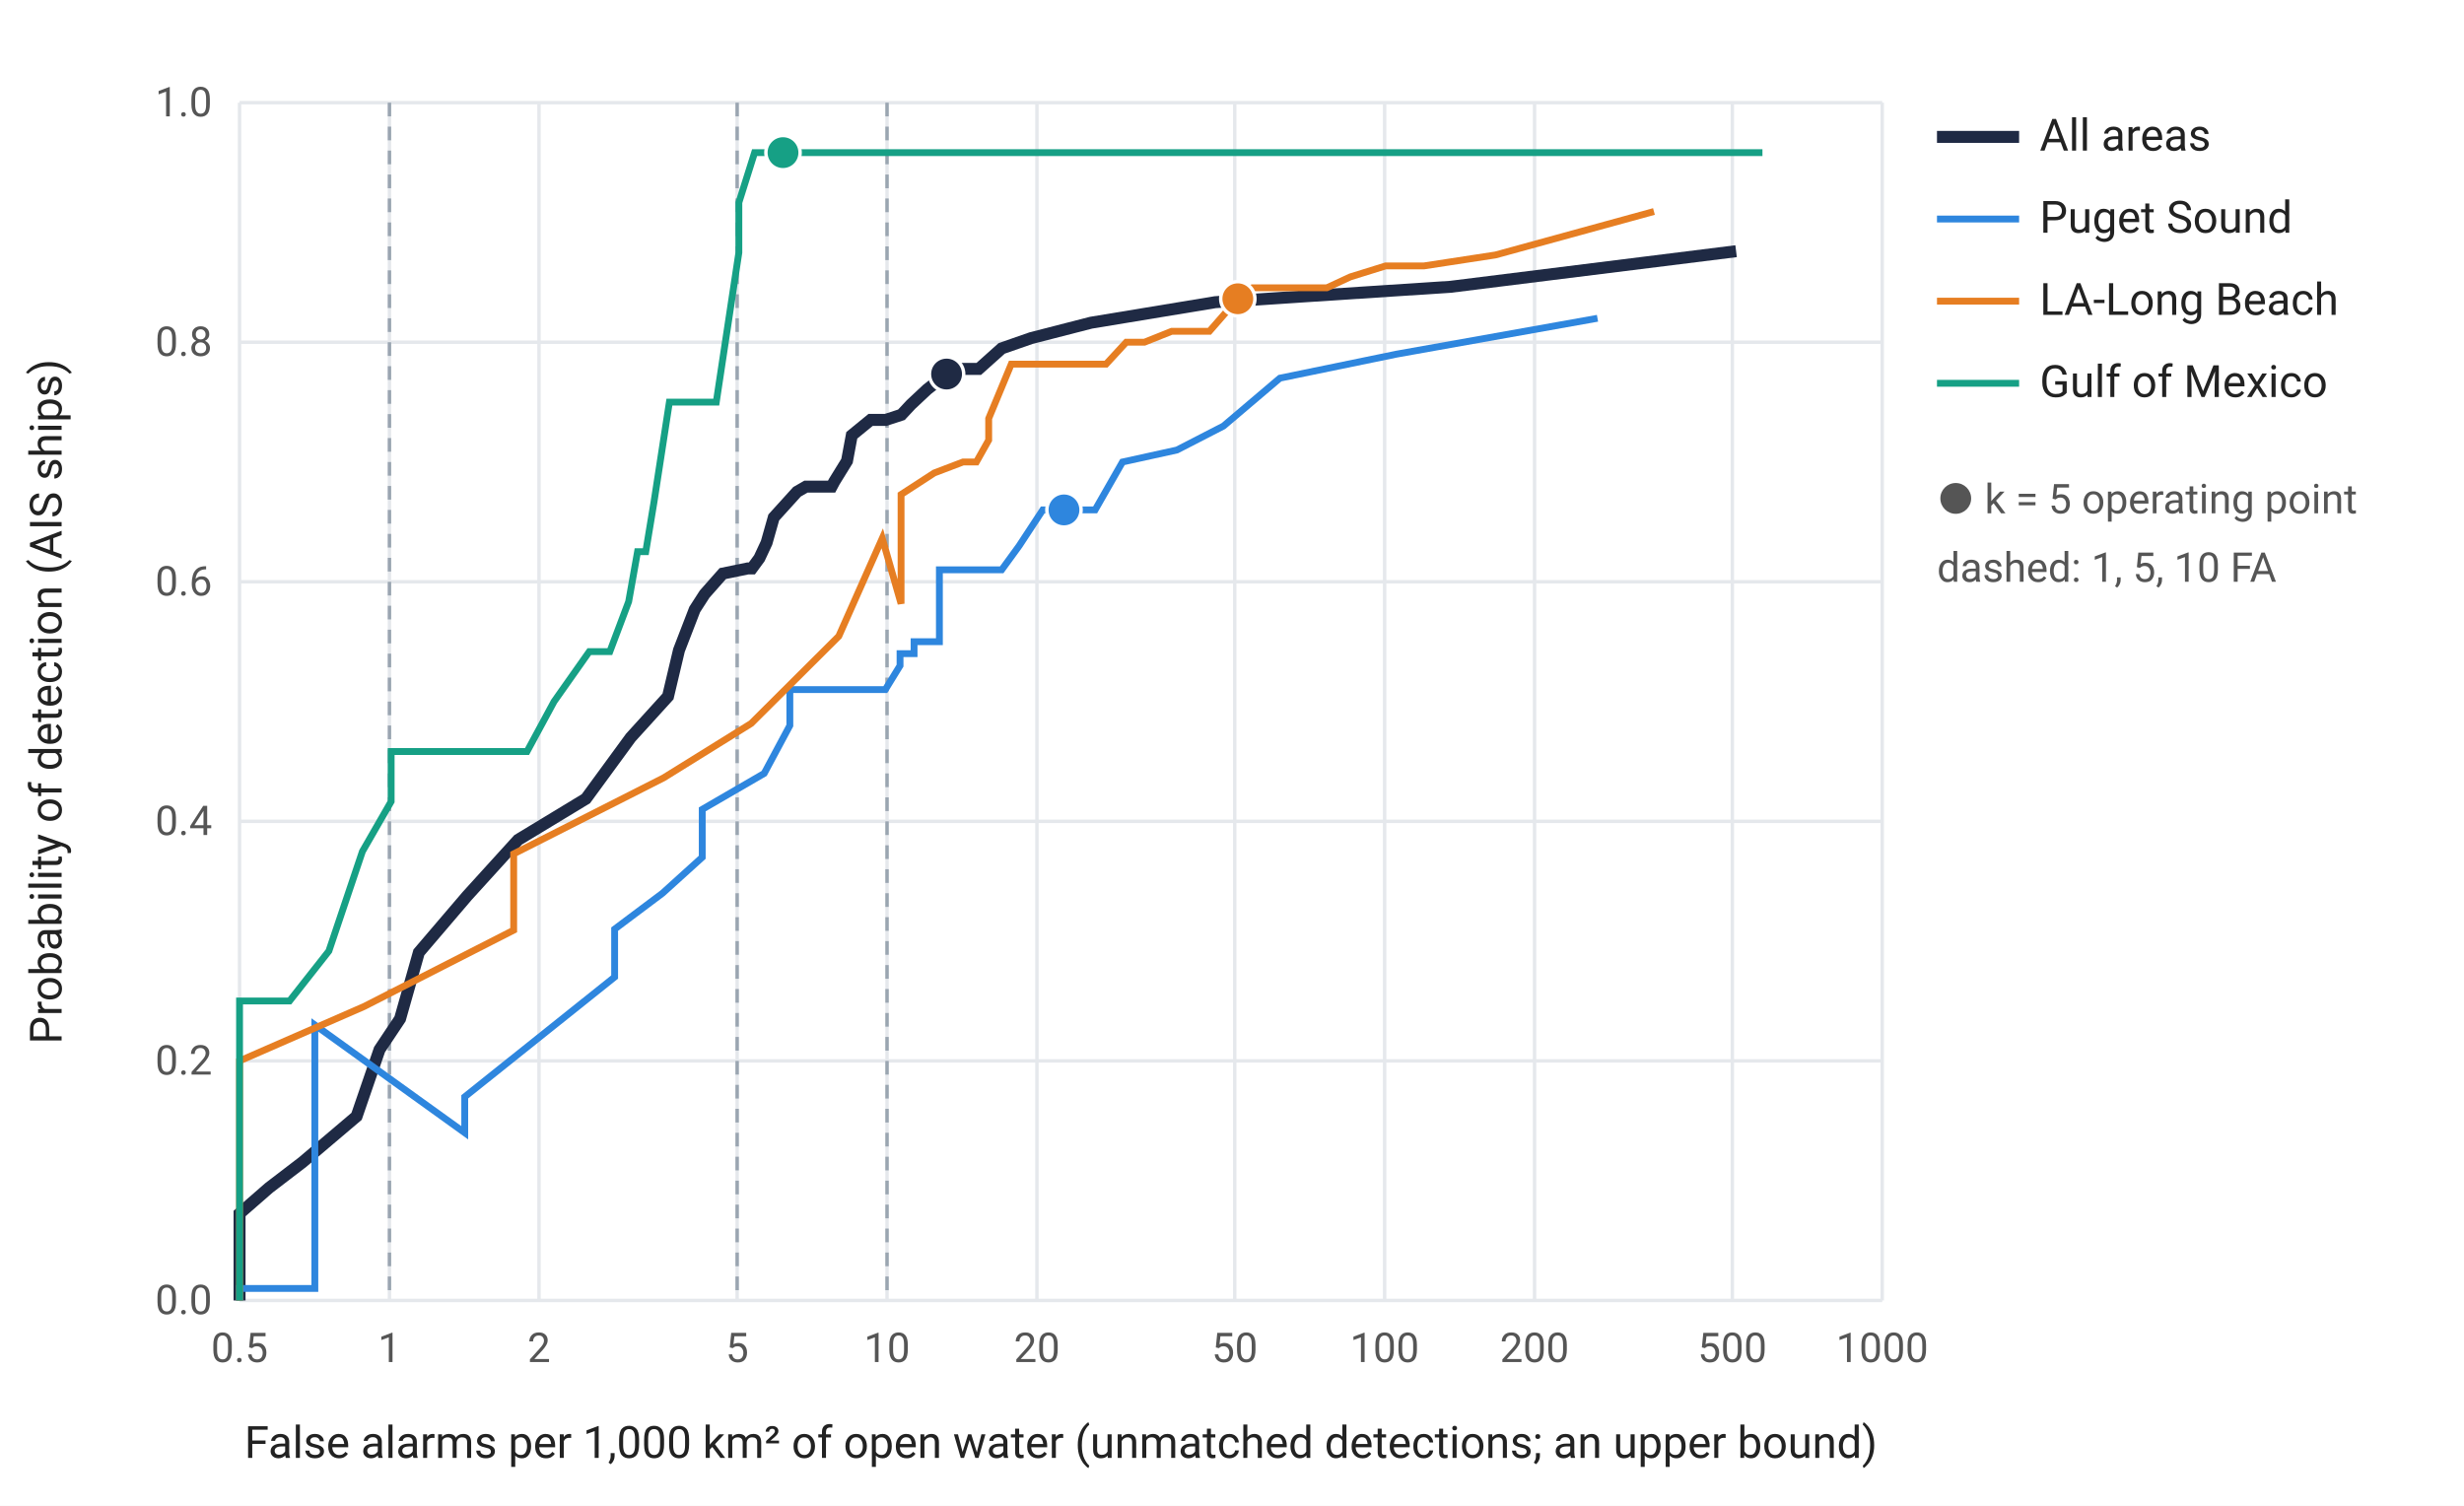
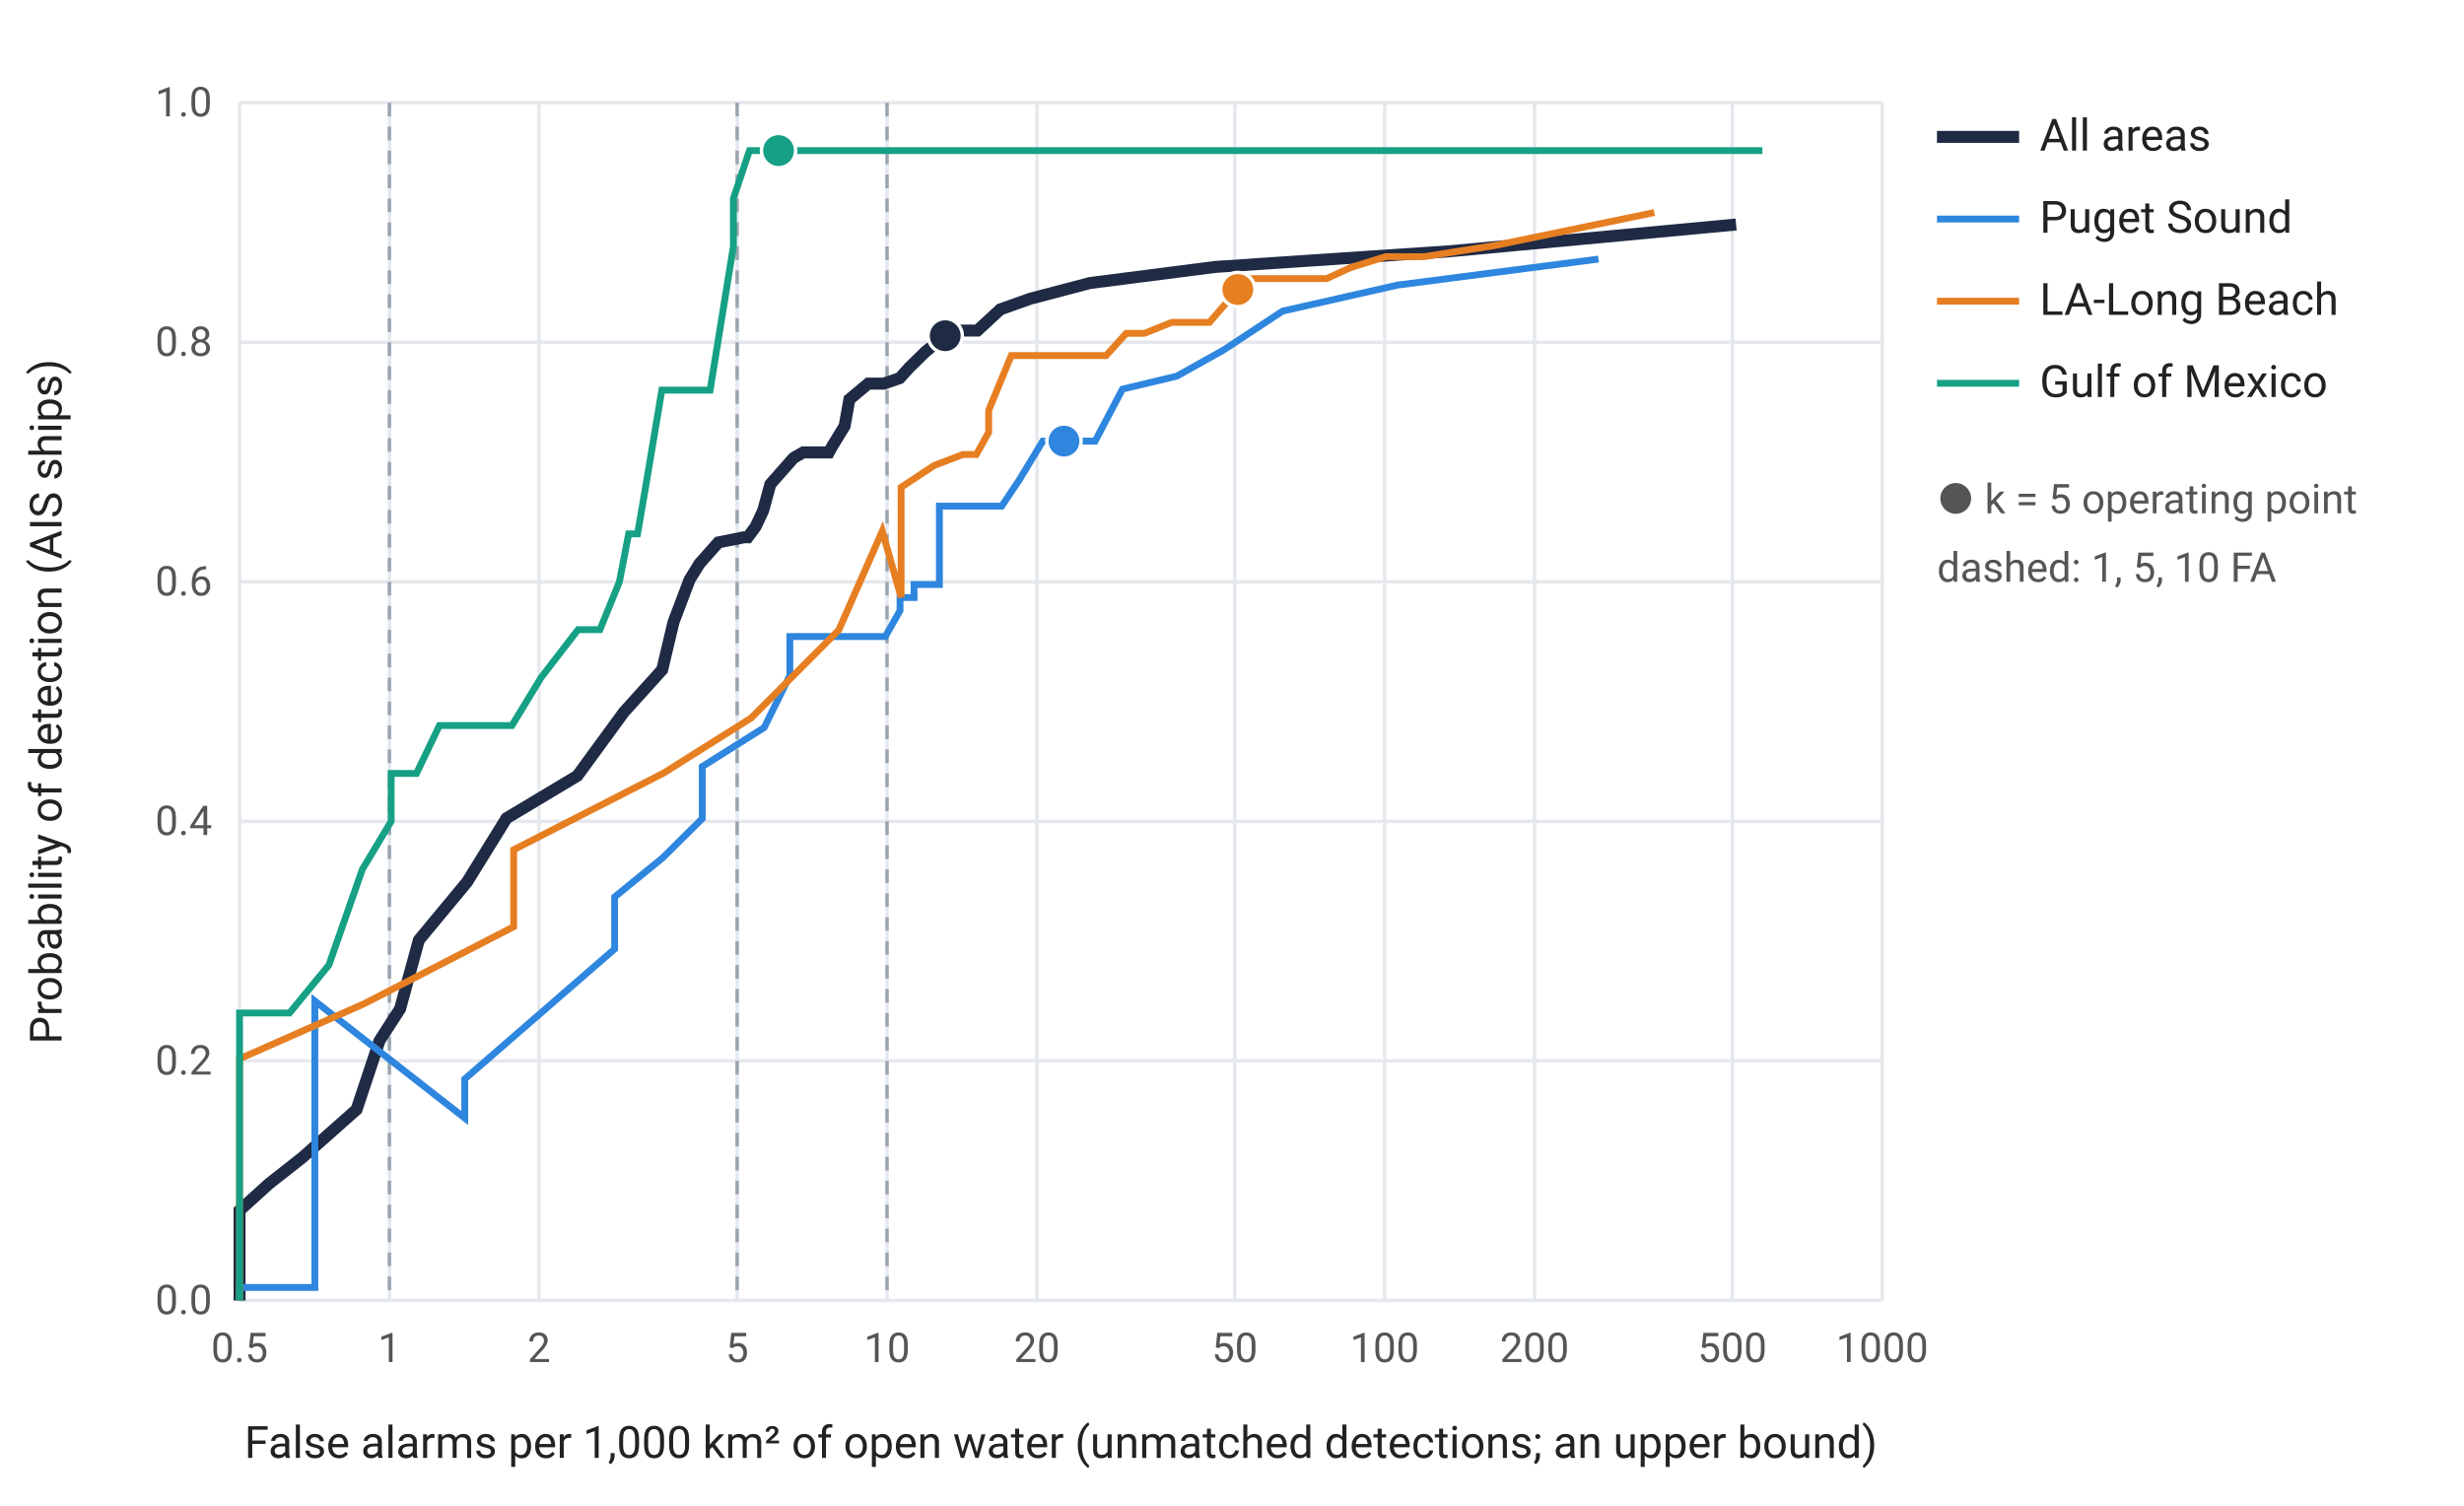
<svg xmlns="http://www.w3.org/2000/svg" viewBox="0 0 720 440" width="720" height="440" font-family="system-ui, -apple-system, Segoe UI, Roboto, sans-serif">
  <rect width="720" height="440" fill="#ffffff" />
  <line x1="70.0" y1="30" x2="70.0" y2="380" stroke="#e5e8ec" />
  <text x="70.0" y="398" font-size="12" text-anchor="middle" fill="#555">0.5</text>
  <line x1="113.8" y1="30" x2="113.8" y2="380" stroke="#e5e8ec" />
  <text x="113.8" y="398" font-size="12" text-anchor="middle" fill="#555">1</text>
  <line x1="157.5" y1="30" x2="157.5" y2="380" stroke="#e5e8ec" />
  <text x="157.5" y="398" font-size="12" text-anchor="middle" fill="#555">2</text>
  <line x1="215.4" y1="30" x2="215.4" y2="380" stroke="#e5e8ec" />
  <text x="215.4" y="398" font-size="12" text-anchor="middle" fill="#555">5</text>
  <line x1="259.2" y1="30" x2="259.2" y2="380" stroke="#e5e8ec" />
  <text x="259.2" y="398" font-size="12" text-anchor="middle" fill="#555">10</text>
  <line x1="303.0" y1="30" x2="303.0" y2="380" stroke="#e5e8ec" />
  <text x="303.0" y="398" font-size="12" text-anchor="middle" fill="#555">20</text>
  <line x1="360.8" y1="30" x2="360.8" y2="380" stroke="#e5e8ec" />
  <text x="360.8" y="398" font-size="12" text-anchor="middle" fill="#555">50</text>
  <line x1="404.6" y1="30" x2="404.6" y2="380" stroke="#e5e8ec" />
  <text x="404.6" y="398" font-size="12" text-anchor="middle" fill="#555">100</text>
  <line x1="448.4" y1="30" x2="448.4" y2="380" stroke="#e5e8ec" />
  <text x="448.4" y="398" font-size="12" text-anchor="middle" fill="#555">200</text>
  <line x1="506.2" y1="30" x2="506.2" y2="380" stroke="#e5e8ec" />
  <text x="506.2" y="398" font-size="12" text-anchor="middle" fill="#555">500</text>
  <line x1="550.0" y1="30" x2="550.0" y2="380" stroke="#e5e8ec" />
  <text x="550.0" y="398" font-size="12" text-anchor="middle" fill="#555">1000</text>
  <line x1="70" y1="380.0" x2="550" y2="380.0" stroke="#e5e8ec" />
  <text x="62" y="384.0" font-size="12" text-anchor="end" fill="#555">0.0</text>
  <line x1="70" y1="310.0" x2="550" y2="310.0" stroke="#e5e8ec" />
  <text x="62" y="314.0" font-size="12" text-anchor="end" fill="#555">0.2</text>
  <line x1="70" y1="240.0" x2="550" y2="240.0" stroke="#e5e8ec" />
  <text x="62" y="244.0" font-size="12" text-anchor="end" fill="#555">0.4</text>
  <line x1="70" y1="170.0" x2="550" y2="170.0" stroke="#e5e8ec" />
  <text x="62" y="174.0" font-size="12" text-anchor="end" fill="#555">0.6</text>
  <line x1="70" y1="100.0" x2="550" y2="100.0" stroke="#e5e8ec" />
  <text x="62" y="104.0" font-size="12" text-anchor="end" fill="#555">0.8</text>
  <line x1="70" y1="30.0" x2="550" y2="30.0" stroke="#e5e8ec" />
  <text x="62" y="34.0" font-size="12" text-anchor="end" fill="#555">1.0</text>
  <line x1="113.8" y1="30" x2="113.8" y2="380" stroke="#9aa5b1" stroke-dasharray="4 3" />
  <line x1="215.4" y1="30" x2="215.4" y2="380" stroke="#9aa5b1" stroke-dasharray="4 3" />
  <line x1="259.2" y1="30" x2="259.2" y2="380" stroke="#9aa5b1" stroke-dasharray="4 3" />
-   <polyline fill="none" stroke="#1f2a44" stroke-width="3.5" points="70.0,380.0 70.0,380.0 70.0,380.0 70.0,380.0 70.0,380.0 70.0,380.0 70.0,380.0 70.0,378.5 70.0,378.5 70.0,378.5 70.0,377.0 70.0,375.5 70.0,374.0 70.0,371.0 70.0,369.5 70.0,368.0 70.0,359.1 70.0,354.6 78.6,347.1 88.4,339.6 104.2,326.2 110.9,306.7 116.9,297.7 122.4,278.3 136.5,261.8 151.4,245.4 171.2,233.4 184.3,215.5 195.2,203.5 198.4,190.0 203.0,178.1 205.9,173.6 211.2,167.6 218.5,166.1 219.7,166.1 221.9,163.1 224.0,158.6 226.1,151.2 232.9,143.7 235.5,142.2 235.5,142.2 243.0,142.2 243.8,140.7 247.5,134.7 248.9,127.2 254.4,122.7 258.8,122.7 263.4,121.2 266.2,118.2 270.9,113.8 276.6,109.3 279.8,107.8 286.0,107.8 292.7,101.8 301.3,98.8 318.8,94.3 355.1,88.3 423.9,83.8 507.3,73.4" />
-   <circle cx="276.6" cy="109.3" r="5" fill="#1f2a44" stroke="#fff" />
+   <polyline fill="none" stroke="#1f2a44" stroke-width="3.5" points="70.0,380.0 70.0,380.0 70.0,380.0 70.0,380.0 70.0,380.0 70.0,380.0 70.0,380.0 70.0,378.5 70.0,378.5 70.0,378.5 70.0,376.9 70.0,375.4 70.0,373.8 70.0,370.7 70.0,369.2 70.0,367.6 70.0,358.3 70.0,353.7 78.6,345.9 88.4,338.2 104.2,324.2 110.9,304.1 116.9,294.8 122.4,274.7 136.5,257.7 148.0,239.1 168.7,226.7 182.3,208.1 193.5,195.7 196.8,181.8 201.5,169.4 204.4,164.7 209.9,158.5 217.4,157.0 218.5,157.0 220.8,153.9 223.0,149.2 225.1,141.5 231.9,133.8 234.7,132.2 234.7,132.2 242.2,132.2 243.0,130.7 246.8,124.5 248.2,116.7 253.7,112.1 258.2,112.1 262.9,110.5 265.7,107.4 270.4,102.8 276.2,98.1 279.3,96.6 285.6,96.6 292.3,90.4 301.0,87.3 318.5,82.7 355.1,78.0 423.9,73.4 507.3,65.6" />
+   <circle cx="276.2" cy="98.1" r="5" fill="#1f2a44" stroke="#fff" />
  <line x1="566" y1="40" x2="590" y2="40" stroke="#1f2a44" stroke-width="3.5" />
  <text x="596" y="44" font-size="13" fill="#222">All areas</text>
-   <polyline fill="none" stroke="#2e86de" stroke-width="2" points="70.0,380.0 70.0,380.0 70.0,380.0 70.0,380.0 70.0,380.0 70.0,380.0 70.0,380.0 70.0,380.0 70.0,380.0 70.0,380.0 70.0,380.0 70.0,376.5 70.0,376.5 70.0,376.5 70.0,376.5 92.0,376.5 92.0,369.5 92.0,362.5 92.0,352.0 92.0,345.0 92.0,299.5 135.8,331.0 135.8,320.5 135.8,320.5 179.6,285.5 179.6,271.5 193.6,261.0 205.2,250.5 205.2,236.5 223.3,226.0 230.8,212.0 230.8,208.5 230.8,201.5 254.0,201.5 258.7,201.5 258.7,201.5 263.0,194.5 263.0,191.0 267.1,191.0 267.1,187.5 267.1,187.5 274.5,187.5 274.5,184.0 274.5,180.5 274.5,166.5 281.2,166.5 290.0,166.5 292.7,166.5 297.8,159.5 304.7,149.0 310.9,149.0 314.7,149.0 320.0,149.0 328.0,135.0 343.9,131.5 357.5,124.5 374.0,110.5 408.0,103.5 466.8,93.0" />
-   <circle cx="310.9" cy="149.0" r="5" fill="#2e86de" stroke="#fff" />
+   <polyline fill="none" stroke="#2e86de" stroke-width="2" points="70.0,380.0 70.0,380.0 70.0,380.0 70.0,380.0 70.0,380.0 70.0,380.0 70.0,380.0 70.0,380.0 70.0,380.0 70.0,380.0 70.0,380.0 70.0,376.2 70.0,376.2 70.0,376.2 70.0,376.2 92.0,376.2 92.0,368.6 92.0,361.0 92.0,349.6 92.0,342.0 92.0,292.5 135.8,326.7 135.8,315.3 135.8,315.3 179.6,277.3 179.6,262.1 193.6,250.7 205.2,239.2 205.2,224.0 223.3,212.6 230.8,197.4 230.8,193.6 230.8,186.0 254.0,186.0 258.7,186.0 258.7,186.0 263.0,178.4 263.0,174.6 267.1,174.6 267.1,170.8 267.1,170.8 274.5,170.8 274.5,167.0 274.5,163.2 274.5,147.9 281.2,147.9 290.0,147.9 292.7,147.9 297.8,140.3 304.7,128.9 310.9,128.9 314.7,128.9 320.0,128.9 328.0,113.7 343.9,109.9 357.5,102.3 374.8,90.9 408.4,83.3 467.1,75.7" />
+   <circle cx="310.9" cy="128.9" r="5" fill="#2e86de" stroke="#fff" />
  <line x1="566" y1="64" x2="590" y2="64" stroke="#2e86de" stroke-width="2" />
  <text x="596" y="68" font-size="13" fill="#222">Puget Sound</text>
-   <polyline fill="none" stroke="#e67e22" stroke-width="2" points="70.0,380.0 70.0,380.0 70.0,380.0 70.0,380.0 70.0,380.0 70.0,380.0 70.0,380.0 70.0,380.0 70.0,380.0 70.0,380.0 70.0,380.0 70.0,380.0 70.0,380.0 70.0,380.0 70.0,376.8 70.0,376.8 70.0,364.1 70.0,360.9 70.0,354.5 70.0,348.2 70.0,338.6 70.0,310.0 106.4,294.1 150.1,271.8 150.1,249.5 193.9,227.3 219.5,211.4 245.1,185.9 257.8,157.3 263.3,176.4 263.3,144.5 273.0,138.2 281.4,135.0 285.3,135.0 285.3,135.0 288.9,128.6 288.9,128.6 288.9,122.3 295.5,106.4 298.6,106.4 298.6,106.4 314.5,106.4 316.8,106.4 319.0,106.4 323.2,106.4 329.1,100.0 334.4,100.0 342.4,96.8 345.3,96.8 353.4,96.8 361.7,87.3 366.0,84.1 377.3,84.1 387.7,84.1 394.6,80.9 404.9,77.7 416.1,77.7 437.0,74.5 483.3,61.8" />
-   <circle cx="361.7" cy="87.3" r="5" fill="#e67e22" stroke="#fff" />
+   <polyline fill="none" stroke="#e67e22" stroke-width="2" points="70.0,380.0 70.0,380.0 70.0,380.0 70.0,380.0 70.0,380.0 70.0,380.0 70.0,380.0 70.0,380.0 70.0,380.0 70.0,380.0 70.0,380.0 70.0,380.0 70.0,380.0 70.0,380.0 70.0,376.8 70.0,376.8 70.0,363.9 70.0,360.7 70.0,354.3 70.0,347.9 70.0,338.3 70.0,309.4 106.4,293.3 150.1,270.8 150.1,248.3 193.9,225.9 219.5,209.8 245.1,184.1 257.8,155.2 263.3,174.5 263.3,142.4 273.0,136.0 281.4,132.8 285.3,132.8 285.3,132.8 288.9,126.3 288.9,126.3 288.9,119.9 295.5,103.9 298.6,103.9 298.6,103.9 314.5,103.9 316.8,103.9 319.0,103.9 323.2,103.9 329.1,97.4 334.4,97.4 342.4,94.2 345.3,94.2 353.4,94.2 361.7,84.6 366.0,81.4 377.3,81.4 387.7,81.4 394.6,78.2 404.9,75.0 416.1,75.0 437.0,71.7 483.4,62.1" />
+   <circle cx="361.7" cy="84.6" r="5" fill="#e67e22" stroke="#fff" />
  <line x1="566" y1="88" x2="590" y2="88" stroke="#e67e22" stroke-width="2" />
  <text x="596" y="92" font-size="13" fill="#222">LA-Long Beach</text>
-   <polyline fill="none" stroke="#16a085" stroke-width="2" points="70.0,380.0 70.0,380.0 70.0,380.0 70.0,380.0 70.0,380.0 70.0,380.0 70.0,380.0 70.0,365.4 70.0,365.4 70.0,365.4 70.0,350.8 70.0,350.8 70.0,336.2 70.0,307.1 70.0,307.1 70.0,292.5 70.0,292.5 70.0,292.5 84.6,292.5 96.1,277.9 105.9,248.8 114.3,234.2 114.3,219.6 121.7,219.6 121.7,219.6 134.4,219.6 154.0,219.6 161.9,205.0 172.2,190.4 175.3,190.4 178.2,190.4 178.2,190.4 183.7,175.8 186.3,161.2 186.3,161.2 188.7,161.2 191.1,146.7 195.6,117.5 203.8,117.5 207.5,117.5 207.5,117.5 209.3,117.5 209.3,117.5 215.9,73.8 215.9,59.2 220.5,44.6 222.0,44.6 224.8,44.6 226.1,44.6 226.1,44.6 228.8,44.6 230.0,44.6 230.0,44.6 230.0,44.6 234.9,44.6 266.4,44.6 333.2,44.6 424.4,44.6 515.0,44.6" />
-   <circle cx="228.8" cy="44.6" r="5" fill="#16a085" stroke="#fff" />
+   <polyline fill="none" stroke="#16a085" stroke-width="2" points="70.0,380.0 70.0,380.0 70.0,380.0 70.0,380.0 70.0,380.0 70.0,380.0 70.0,380.0 70.0,366.0 70.0,366.0 70.0,366.0 70.0,352.0 70.0,352.0 70.0,338.0 70.0,310.0 70.0,310.0 70.0,296.0 70.0,296.0 70.0,296.0 84.6,296.0 96.1,282.0 105.9,254.0 114.3,240.0 114.3,226.0 121.7,226.0 121.7,226.0 128.4,212.0 149.6,212.0 158.1,198.0 168.9,184.0 172.2,184.0 175.3,184.0 175.3,184.0 181.0,170.0 183.7,156.0 183.7,156.0 186.3,156.0 188.7,142.0 193.4,114.0 201.9,114.0 205.7,114.0 205.7,114.0 207.5,114.0 207.5,114.0 214.3,72.0 214.3,58.0 219.0,44.0 220.5,44.0 223.4,44.0 224.8,44.0 224.8,44.0 227.5,44.0 228.8,44.0 228.8,44.0 228.8,44.0 233.7,44.0 265.7,44.0 332.9,44.0 424.3,44.0 515.0,44.0" />
+   <circle cx="227.5" cy="44.0" r="5" fill="#16a085" stroke="#fff" />
  <line x1="566" y1="112" x2="590" y2="112" stroke="#16a085" stroke-width="2" />
  <text x="596" y="116" font-size="13" fill="#222">Gulf of Mexico</text>
  <text x="566" y="150" font-size="12" fill="#555">● k = 5 operating point</text>
  <text x="566" y="170" font-size="12" fill="#555">dashed: 1, 5, 10 FA</text>
  <text x="310.0" y="426" font-size="13" text-anchor="middle" fill="#222">False alarms per 1,000 km² of open water (unmatched detections; an upper bound)</text>
  <text transform="translate(18 205.0) rotate(-90)" font-size="13" text-anchor="middle" fill="#222">Probability of detection (AIS ships)</text>
</svg>
